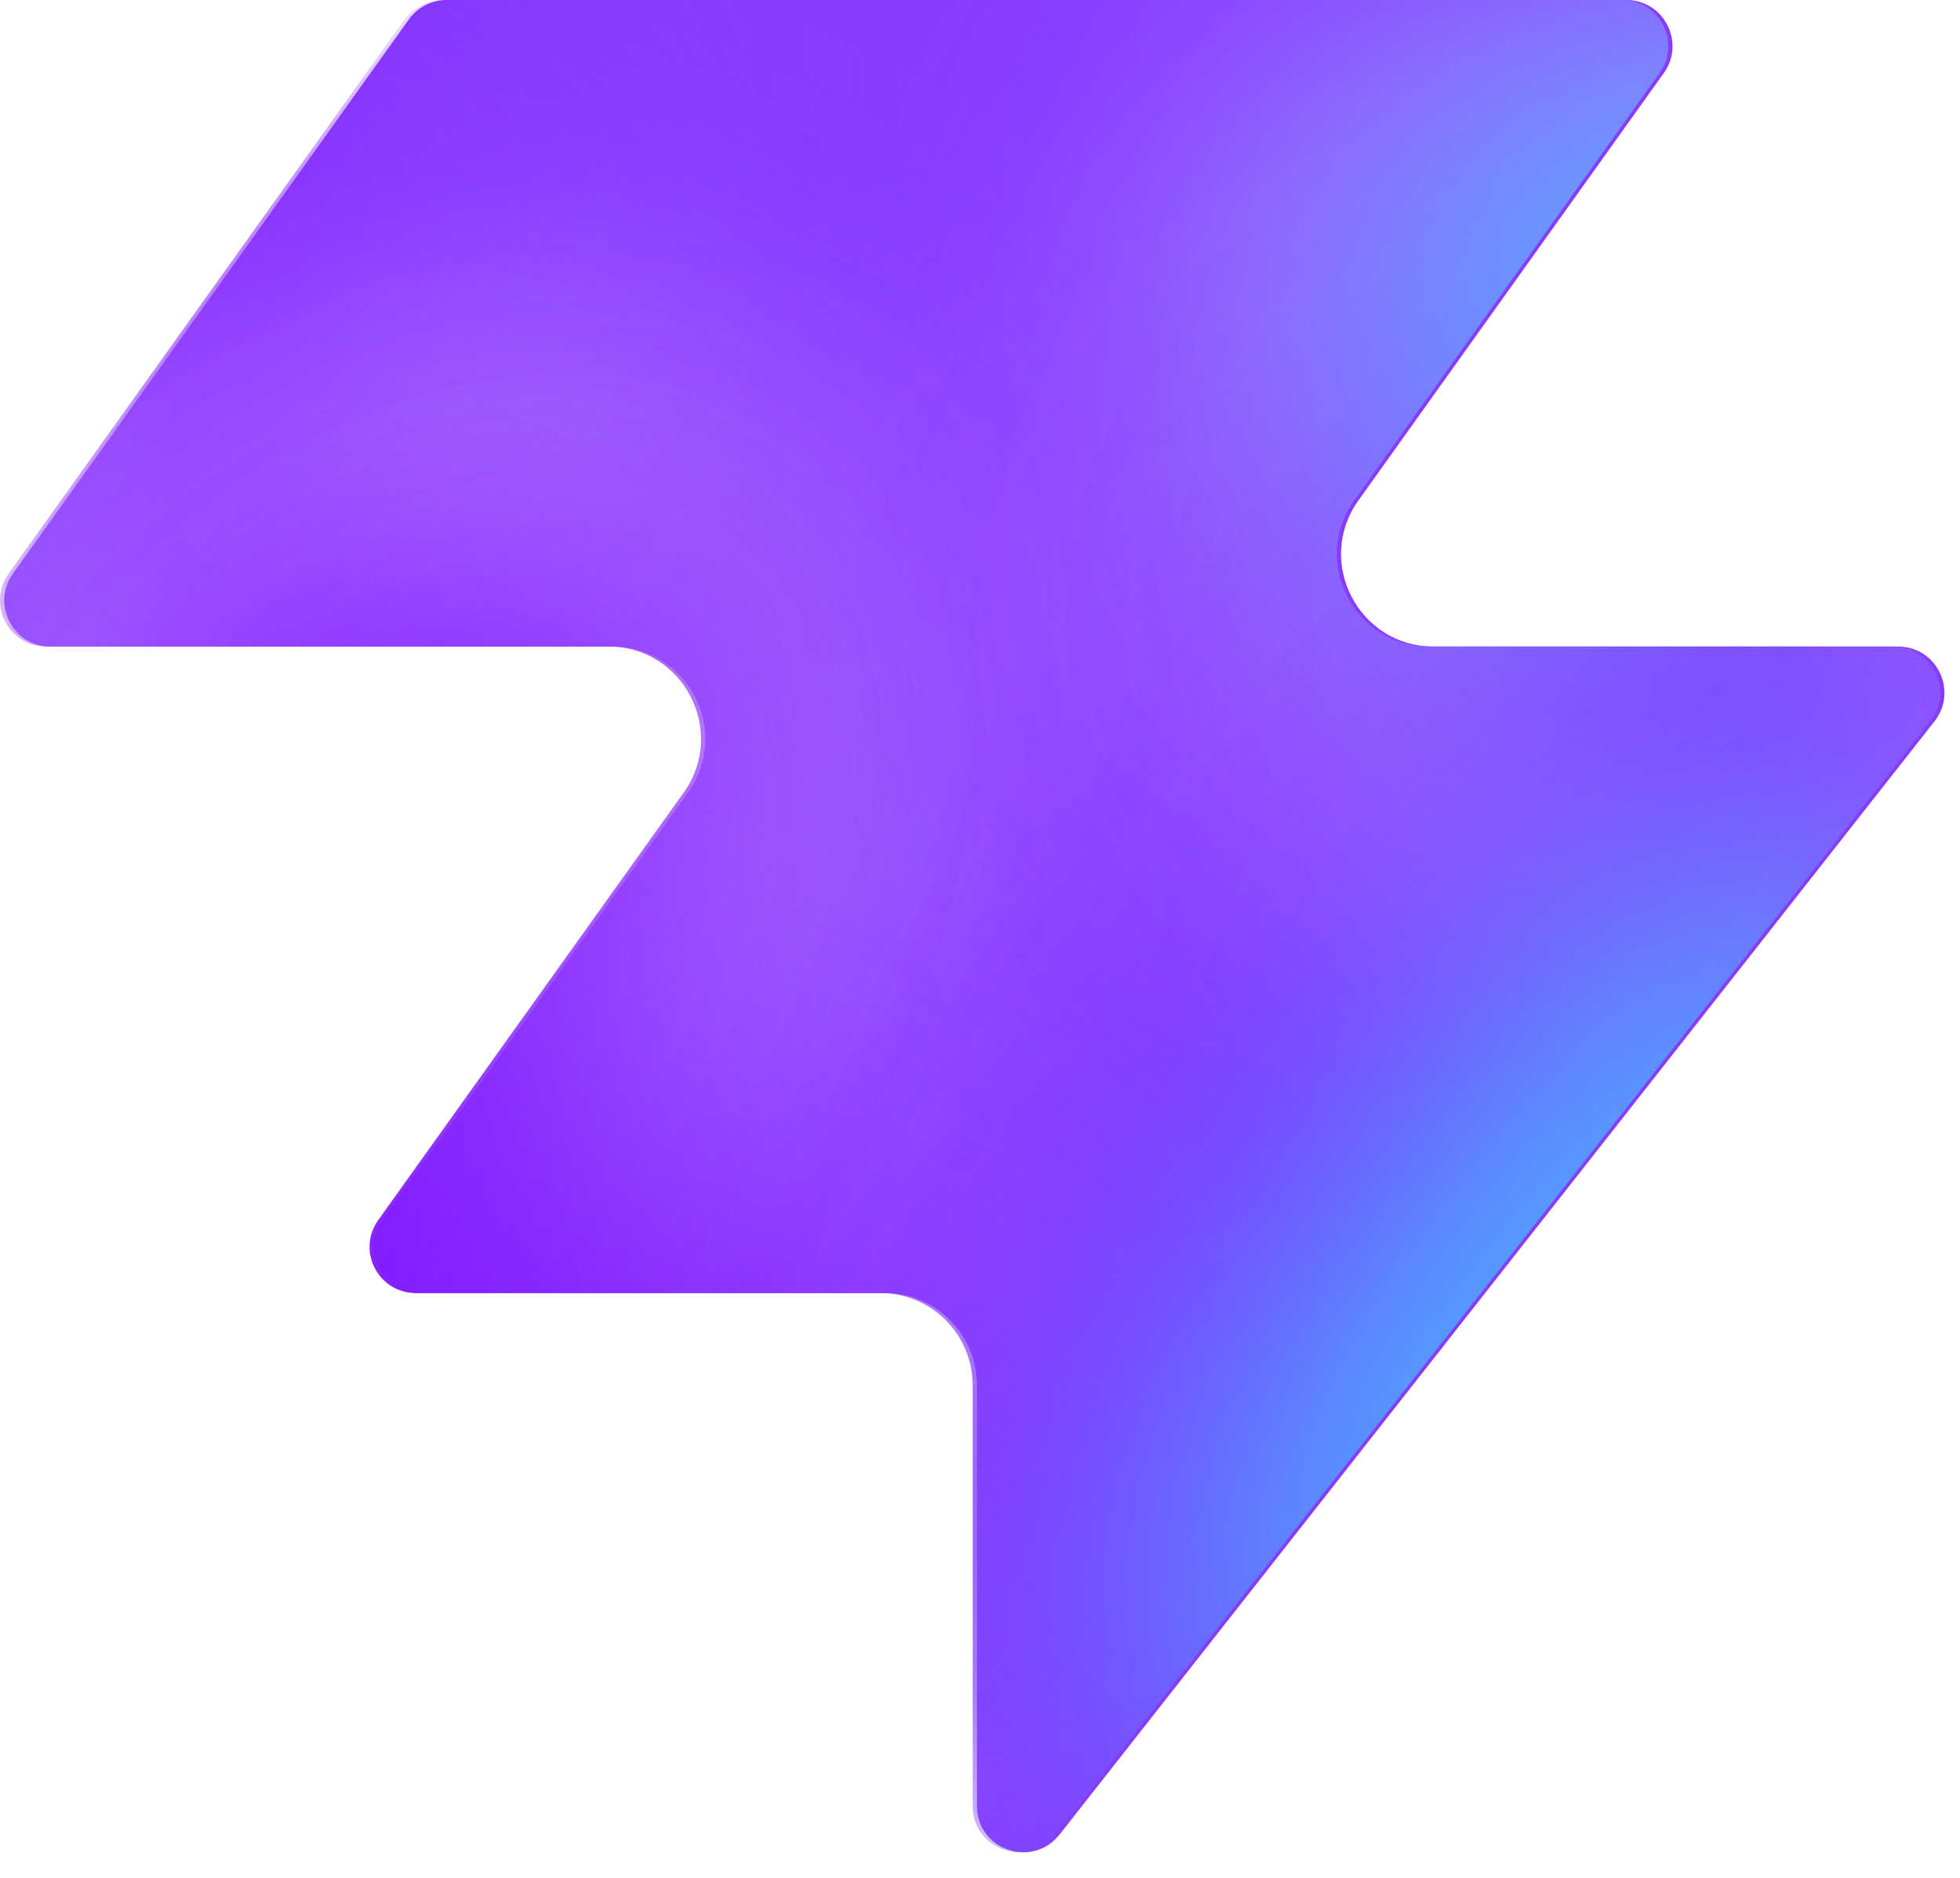
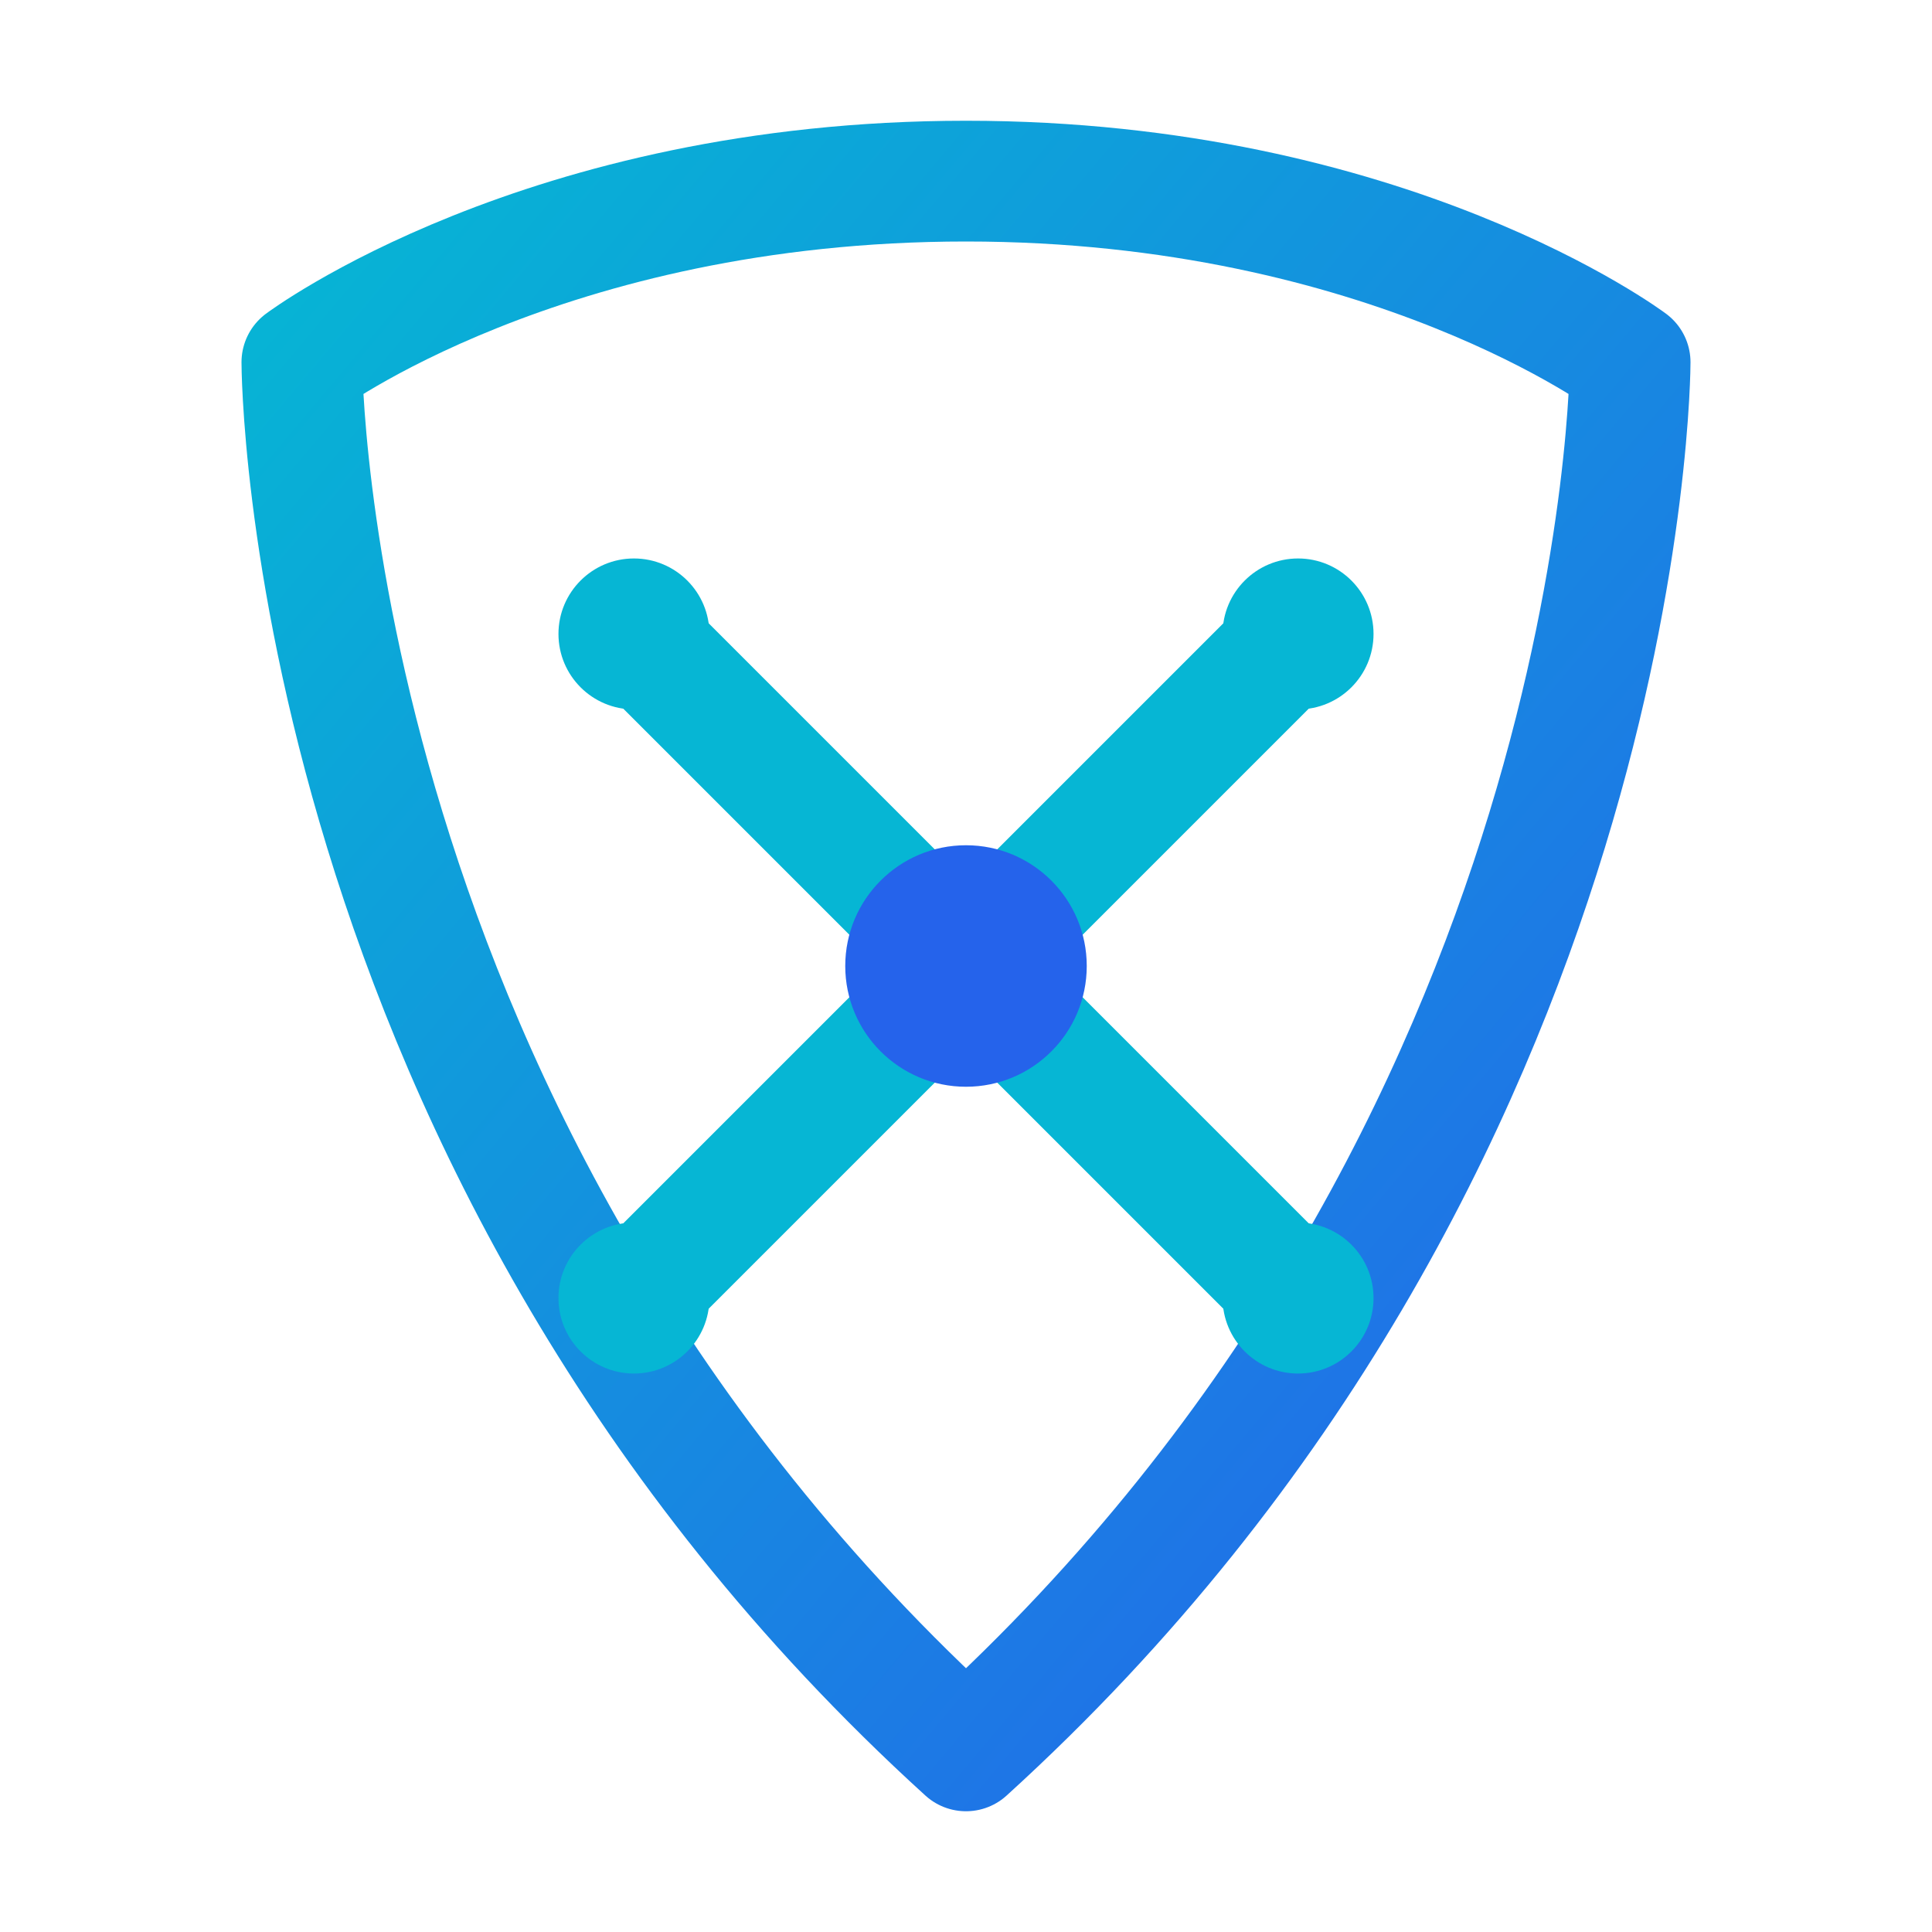
- <svg xmlns="http://www.w3.org/2000/svg" width="48" height="46" fill="none" viewBox="0 0 48 46">
-   <path fill="#863bff" d="M25.946 44.938c-.664.845-2.021.375-2.021-.698V33.937a2.26 2.26 0 0 0-2.262-2.262H10.287c-.92 0-1.456-1.04-.92-1.788l7.48-10.471c1.07-1.497 0-3.578-1.842-3.578H1.237c-.92 0-1.456-1.04-.92-1.788L10.013.474c.214-.297.556-.474.92-.474h28.894c.92 0 1.456 1.04.92 1.788l-7.48 10.471c-1.07 1.498 0 3.579 1.842 3.579h11.377c.943 0 1.473 1.088.89 1.83L25.947 44.94z" style="fill:#863bff;fill:color(display-p3 .525 .23 1);fill-opacity:1" />
-   <mask id="a" width="48" height="46" x="0" y="0" maskUnits="userSpaceOnUse" style="mask-type:alpha">
-     <path fill="#000" d="M25.842 44.938c-.664.844-2.021.375-2.021-.698V33.937a2.26 2.26 0 0 0-2.262-2.262H10.183c-.92 0-1.456-1.04-.92-1.788l7.48-10.471c1.07-1.498 0-3.579-1.842-3.579H1.133c-.92 0-1.456-1.04-.92-1.787L9.91.473c.214-.297.556-.474.92-.474h28.894c.92 0 1.456 1.04.92 1.788l-7.48 10.471c-1.07 1.498 0 3.578 1.842 3.578h11.377c.943 0 1.473 1.088.89 1.832L25.843 44.94z" style="fill:#000;fill-opacity:1" />
-   </mask>
-   <g mask="url(#a)">
-     <g filter="url(#b)">
-       <ellipse cx="5.508" cy="14.704" fill="#ede6ff" rx="5.508" ry="14.704" style="fill:#ede6ff;fill:color(display-p3 .927 .903 1);fill-opacity:1" transform="matrix(.00324 1 1 -.00324 -4.47 31.516)" />
-     </g>
-     <g filter="url(#c)">
-       <ellipse cx="10.399" cy="29.851" fill="#ede6ff" rx="10.399" ry="29.851" style="fill:#ede6ff;fill:color(display-p3 .927 .903 1);fill-opacity:1" transform="matrix(.00324 1 1 -.00324 -39.328 7.883)" />
-     </g>
-     <g filter="url(#d)">
-       <ellipse cx="5.508" cy="30.487" fill="#7e14ff" rx="5.508" ry="30.487" style="fill:#7e14ff;fill:color(display-p3 .492 .077 1);fill-opacity:1" transform="rotate(89.814 -25.913 -14.639)scale(1 -1)" />
-     </g>
-     <g filter="url(#e)">
-       <ellipse cx="5.508" cy="30.599" fill="#7e14ff" rx="5.508" ry="30.599" style="fill:#7e14ff;fill:color(display-p3 .492 .077 1);fill-opacity:1" transform="rotate(89.814 -32.644 -3.334)scale(1 -1)" />
-     </g>
-     <g filter="url(#f)">
-       <ellipse cx="5.508" cy="30.599" fill="#7e14ff" rx="5.508" ry="30.599" style="fill:#7e14ff;fill:color(display-p3 .492 .077 1);fill-opacity:1" transform="matrix(.00324 1 1 -.00324 -34.34 30.47)" />
-     </g>
-     <g filter="url(#g)">
-       <ellipse cx="14.072" cy="22.078" fill="#ede6ff" rx="14.072" ry="22.078" style="fill:#ede6ff;fill:color(display-p3 .927 .903 1);fill-opacity:1" transform="rotate(93.35 24.506 48.493)scale(-1 1)" />
-     </g>
-     <g filter="url(#h)">
-       <ellipse cx="3.47" cy="21.501" fill="#7e14ff" rx="3.47" ry="21.501" style="fill:#7e14ff;fill:color(display-p3 .492 .077 1);fill-opacity:1" transform="rotate(89.009 28.708 47.59)scale(-1 1)" />
-     </g>
-     <g filter="url(#i)">
-       <ellipse cx="3.47" cy="21.501" fill="#7e14ff" rx="3.47" ry="21.501" style="fill:#7e14ff;fill:color(display-p3 .492 .077 1);fill-opacity:1" transform="rotate(89.009 28.708 47.59)scale(-1 1)" />
-     </g>
-     <g filter="url(#j)">
-       <ellipse cx=".387" cy="8.972" fill="#7e14ff" rx="4.407" ry="29.108" style="fill:#7e14ff;fill:color(display-p3 .492 .077 1);fill-opacity:1" transform="rotate(39.51 .387 8.972)" />
-     </g>
-     <g filter="url(#k)">
-       <ellipse cx="47.523" cy="-6.092" fill="#7e14ff" rx="4.407" ry="29.108" style="fill:#7e14ff;fill:color(display-p3 .492 .077 1);fill-opacity:1" transform="rotate(37.892 47.523 -6.092)" />
-     </g>
-     <g filter="url(#l)">
-       <ellipse cx="41.412" cy="6.333" fill="#47bfff" rx="5.971" ry="9.665" style="fill:#47bfff;fill:color(display-p3 .28 .748 1);fill-opacity:1" transform="rotate(37.892 41.412 6.333)" />
-     </g>
-     <g filter="url(#m)">
-       <ellipse cx="-1.879" cy="38.332" fill="#7e14ff" rx="4.407" ry="29.108" style="fill:#7e14ff;fill:color(display-p3 .492 .077 1);fill-opacity:1" transform="rotate(37.892 -1.88 38.332)" />
-     </g>
-     <g filter="url(#n)">
-       <ellipse cx="-1.879" cy="38.332" fill="#7e14ff" rx="4.407" ry="29.108" style="fill:#7e14ff;fill:color(display-p3 .492 .077 1);fill-opacity:1" transform="rotate(37.892 -1.88 38.332)" />
-     </g>
-     <g filter="url(#o)">
-       <ellipse cx="35.651" cy="29.907" fill="#7e14ff" rx="4.407" ry="29.108" style="fill:#7e14ff;fill:color(display-p3 .492 .077 1);fill-opacity:1" transform="rotate(37.892 35.651 29.907)" />
-     </g>
-     <g filter="url(#p)">
-       <ellipse cx="38.418" cy="32.4" fill="#47bfff" rx="5.971" ry="15.297" style="fill:#47bfff;fill:color(display-p3 .28 .748 1);fill-opacity:1" transform="rotate(37.892 38.418 32.4)" />
-     </g>
-   </g>
+ <svg xmlns="http://www.w3.org/2000/svg" viewBox="0 0 128 128" width="128" height="128">
  <defs>
-     <filter id="b" width="60.045" height="41.654" x="-19.77" y="16.149" color-interpolation-filters="sRGB" filterUnits="userSpaceOnUse">
-       <feFlood flood-opacity="0" result="BackgroundImageFix" />
-       <feBlend in="SourceGraphic" in2="BackgroundImageFix" result="shape" />
-       <feGaussianBlur result="effect1_foregroundBlur_2002_17158" stdDeviation="7.659" />
-     </filter>
-     <filter id="c" width="90.34" height="51.437" x="-54.613" y="-7.533" color-interpolation-filters="sRGB" filterUnits="userSpaceOnUse">
-       <feFlood flood-opacity="0" result="BackgroundImageFix" />
-       <feBlend in="SourceGraphic" in2="BackgroundImageFix" result="shape" />
-       <feGaussianBlur result="effect1_foregroundBlur_2002_17158" stdDeviation="7.659" />
-     </filter>
-     <filter id="d" width="79.355" height="29.4" x="-49.64" y="2.03" color-interpolation-filters="sRGB" filterUnits="userSpaceOnUse">
-       <feFlood flood-opacity="0" result="BackgroundImageFix" />
-       <feBlend in="SourceGraphic" in2="BackgroundImageFix" result="shape" />
-       <feGaussianBlur result="effect1_foregroundBlur_2002_17158" stdDeviation="4.596" />
-     </filter>
-     <filter id="e" width="79.579" height="29.4" x="-45.045" y="20.029" color-interpolation-filters="sRGB" filterUnits="userSpaceOnUse">
-       <feFlood flood-opacity="0" result="BackgroundImageFix" />
-       <feBlend in="SourceGraphic" in2="BackgroundImageFix" result="shape" />
-       <feGaussianBlur result="effect1_foregroundBlur_2002_17158" stdDeviation="4.596" />
-     </filter>
-     <filter id="f" width="79.579" height="29.4" x="-43.513" y="21.178" color-interpolation-filters="sRGB" filterUnits="userSpaceOnUse">
-       <feFlood flood-opacity="0" result="BackgroundImageFix" />
-       <feBlend in="SourceGraphic" in2="BackgroundImageFix" result="shape" />
-       <feGaussianBlur result="effect1_foregroundBlur_2002_17158" stdDeviation="4.596" />
-     </filter>
-     <filter id="g" width="74.749" height="58.852" x="15.756" y="-17.901" color-interpolation-filters="sRGB" filterUnits="userSpaceOnUse">
-       <feFlood flood-opacity="0" result="BackgroundImageFix" />
-       <feBlend in="SourceGraphic" in2="BackgroundImageFix" result="shape" />
-       <feGaussianBlur result="effect1_foregroundBlur_2002_17158" stdDeviation="7.659" />
-     </filter>
-     <filter id="h" width="61.377" height="25.362" x="23.548" y="2.284" color-interpolation-filters="sRGB" filterUnits="userSpaceOnUse">
-       <feFlood flood-opacity="0" result="BackgroundImageFix" />
-       <feBlend in="SourceGraphic" in2="BackgroundImageFix" result="shape" />
-       <feGaussianBlur result="effect1_foregroundBlur_2002_17158" stdDeviation="4.596" />
-     </filter>
-     <filter id="i" width="61.377" height="25.362" x="23.548" y="2.284" color-interpolation-filters="sRGB" filterUnits="userSpaceOnUse">
-       <feFlood flood-opacity="0" result="BackgroundImageFix" />
-       <feBlend in="SourceGraphic" in2="BackgroundImageFix" result="shape" />
-       <feGaussianBlur result="effect1_foregroundBlur_2002_17158" stdDeviation="4.596" />
-     </filter>
-     <filter id="j" width="56.045" height="63.649" x="-27.636" y="-22.853" color-interpolation-filters="sRGB" filterUnits="userSpaceOnUse">
-       <feFlood flood-opacity="0" result="BackgroundImageFix" />
-       <feBlend in="SourceGraphic" in2="BackgroundImageFix" result="shape" />
-       <feGaussianBlur result="effect1_foregroundBlur_2002_17158" stdDeviation="4.596" />
-     </filter>
-     <filter id="k" width="54.814" height="64.646" x="20.116" y="-38.415" color-interpolation-filters="sRGB" filterUnits="userSpaceOnUse">
-       <feFlood flood-opacity="0" result="BackgroundImageFix" />
-       <feBlend in="SourceGraphic" in2="BackgroundImageFix" result="shape" />
-       <feGaussianBlur result="effect1_foregroundBlur_2002_17158" stdDeviation="4.596" />
-     </filter>
-     <filter id="l" width="33.541" height="35.313" x="24.641" y="-11.323" color-interpolation-filters="sRGB" filterUnits="userSpaceOnUse">
-       <feFlood flood-opacity="0" result="BackgroundImageFix" />
-       <feBlend in="SourceGraphic" in2="BackgroundImageFix" result="shape" />
-       <feGaussianBlur result="effect1_foregroundBlur_2002_17158" stdDeviation="4.596" />
-     </filter>
-     <filter id="m" width="54.814" height="64.646" x="-29.286" y="6.009" color-interpolation-filters="sRGB" filterUnits="userSpaceOnUse">
-       <feFlood flood-opacity="0" result="BackgroundImageFix" />
-       <feBlend in="SourceGraphic" in2="BackgroundImageFix" result="shape" />
-       <feGaussianBlur result="effect1_foregroundBlur_2002_17158" stdDeviation="4.596" />
-     </filter>
-     <filter id="n" width="54.814" height="64.646" x="-29.286" y="6.009" color-interpolation-filters="sRGB" filterUnits="userSpaceOnUse">
-       <feFlood flood-opacity="0" result="BackgroundImageFix" />
-       <feBlend in="SourceGraphic" in2="BackgroundImageFix" result="shape" />
-       <feGaussianBlur result="effect1_foregroundBlur_2002_17158" stdDeviation="4.596" />
-     </filter>
-     <filter id="o" width="54.814" height="64.646" x="8.244" y="-2.416" color-interpolation-filters="sRGB" filterUnits="userSpaceOnUse">
-       <feFlood flood-opacity="0" result="BackgroundImageFix" />
-       <feBlend in="SourceGraphic" in2="BackgroundImageFix" result="shape" />
-       <feGaussianBlur result="effect1_foregroundBlur_2002_17158" stdDeviation="4.596" />
-     </filter>
-     <filter id="p" width="39.409" height="43.623" x="18.713" y="10.588" color-interpolation-filters="sRGB" filterUnits="userSpaceOnUse">
-       <feFlood flood-opacity="0" result="BackgroundImageFix" />
-       <feBlend in="SourceGraphic" in2="BackgroundImageFix" result="shape" />
-       <feGaussianBlur result="effect1_foregroundBlur_2002_17158" stdDeviation="4.596" />
-     </filter>
+     <linearGradient id="shieldGrad" x1="0%" y1="0%" x2="100%" y2="100%">
+       <stop offset="0%" stop-color="#06B6D4" />
+       <stop offset="100%" stop-color="#2563EB" />
+     </linearGradient>
  </defs>
+   <path d="M 64,12 C 92,12 108,24 108,24 C 108,24 108,76 64,116 C 20,76 20,24 20,24 C 20,24 36,12 64,12 Z" fill="none" stroke="url(#shieldGrad)" stroke-width="8" stroke-linejoin="round" />
+   <path d="M 42,42 L 86,86 M 86,42 L 42,86" stroke="#06B6D4" stroke-width="8" stroke-linecap="round" />
+   <circle cx="64" cy="64" r="8" fill="#2563EB" />
+   <circle cx="42" cy="42" r="5" fill="#06B6D4" />
+   <circle cx="86" cy="86" r="5" fill="#06B6D4" />
+   <circle cx="86" cy="42" r="5" fill="#06B6D4" />
+   <circle cx="42" cy="86" r="5" fill="#06B6D4" />
</svg>
